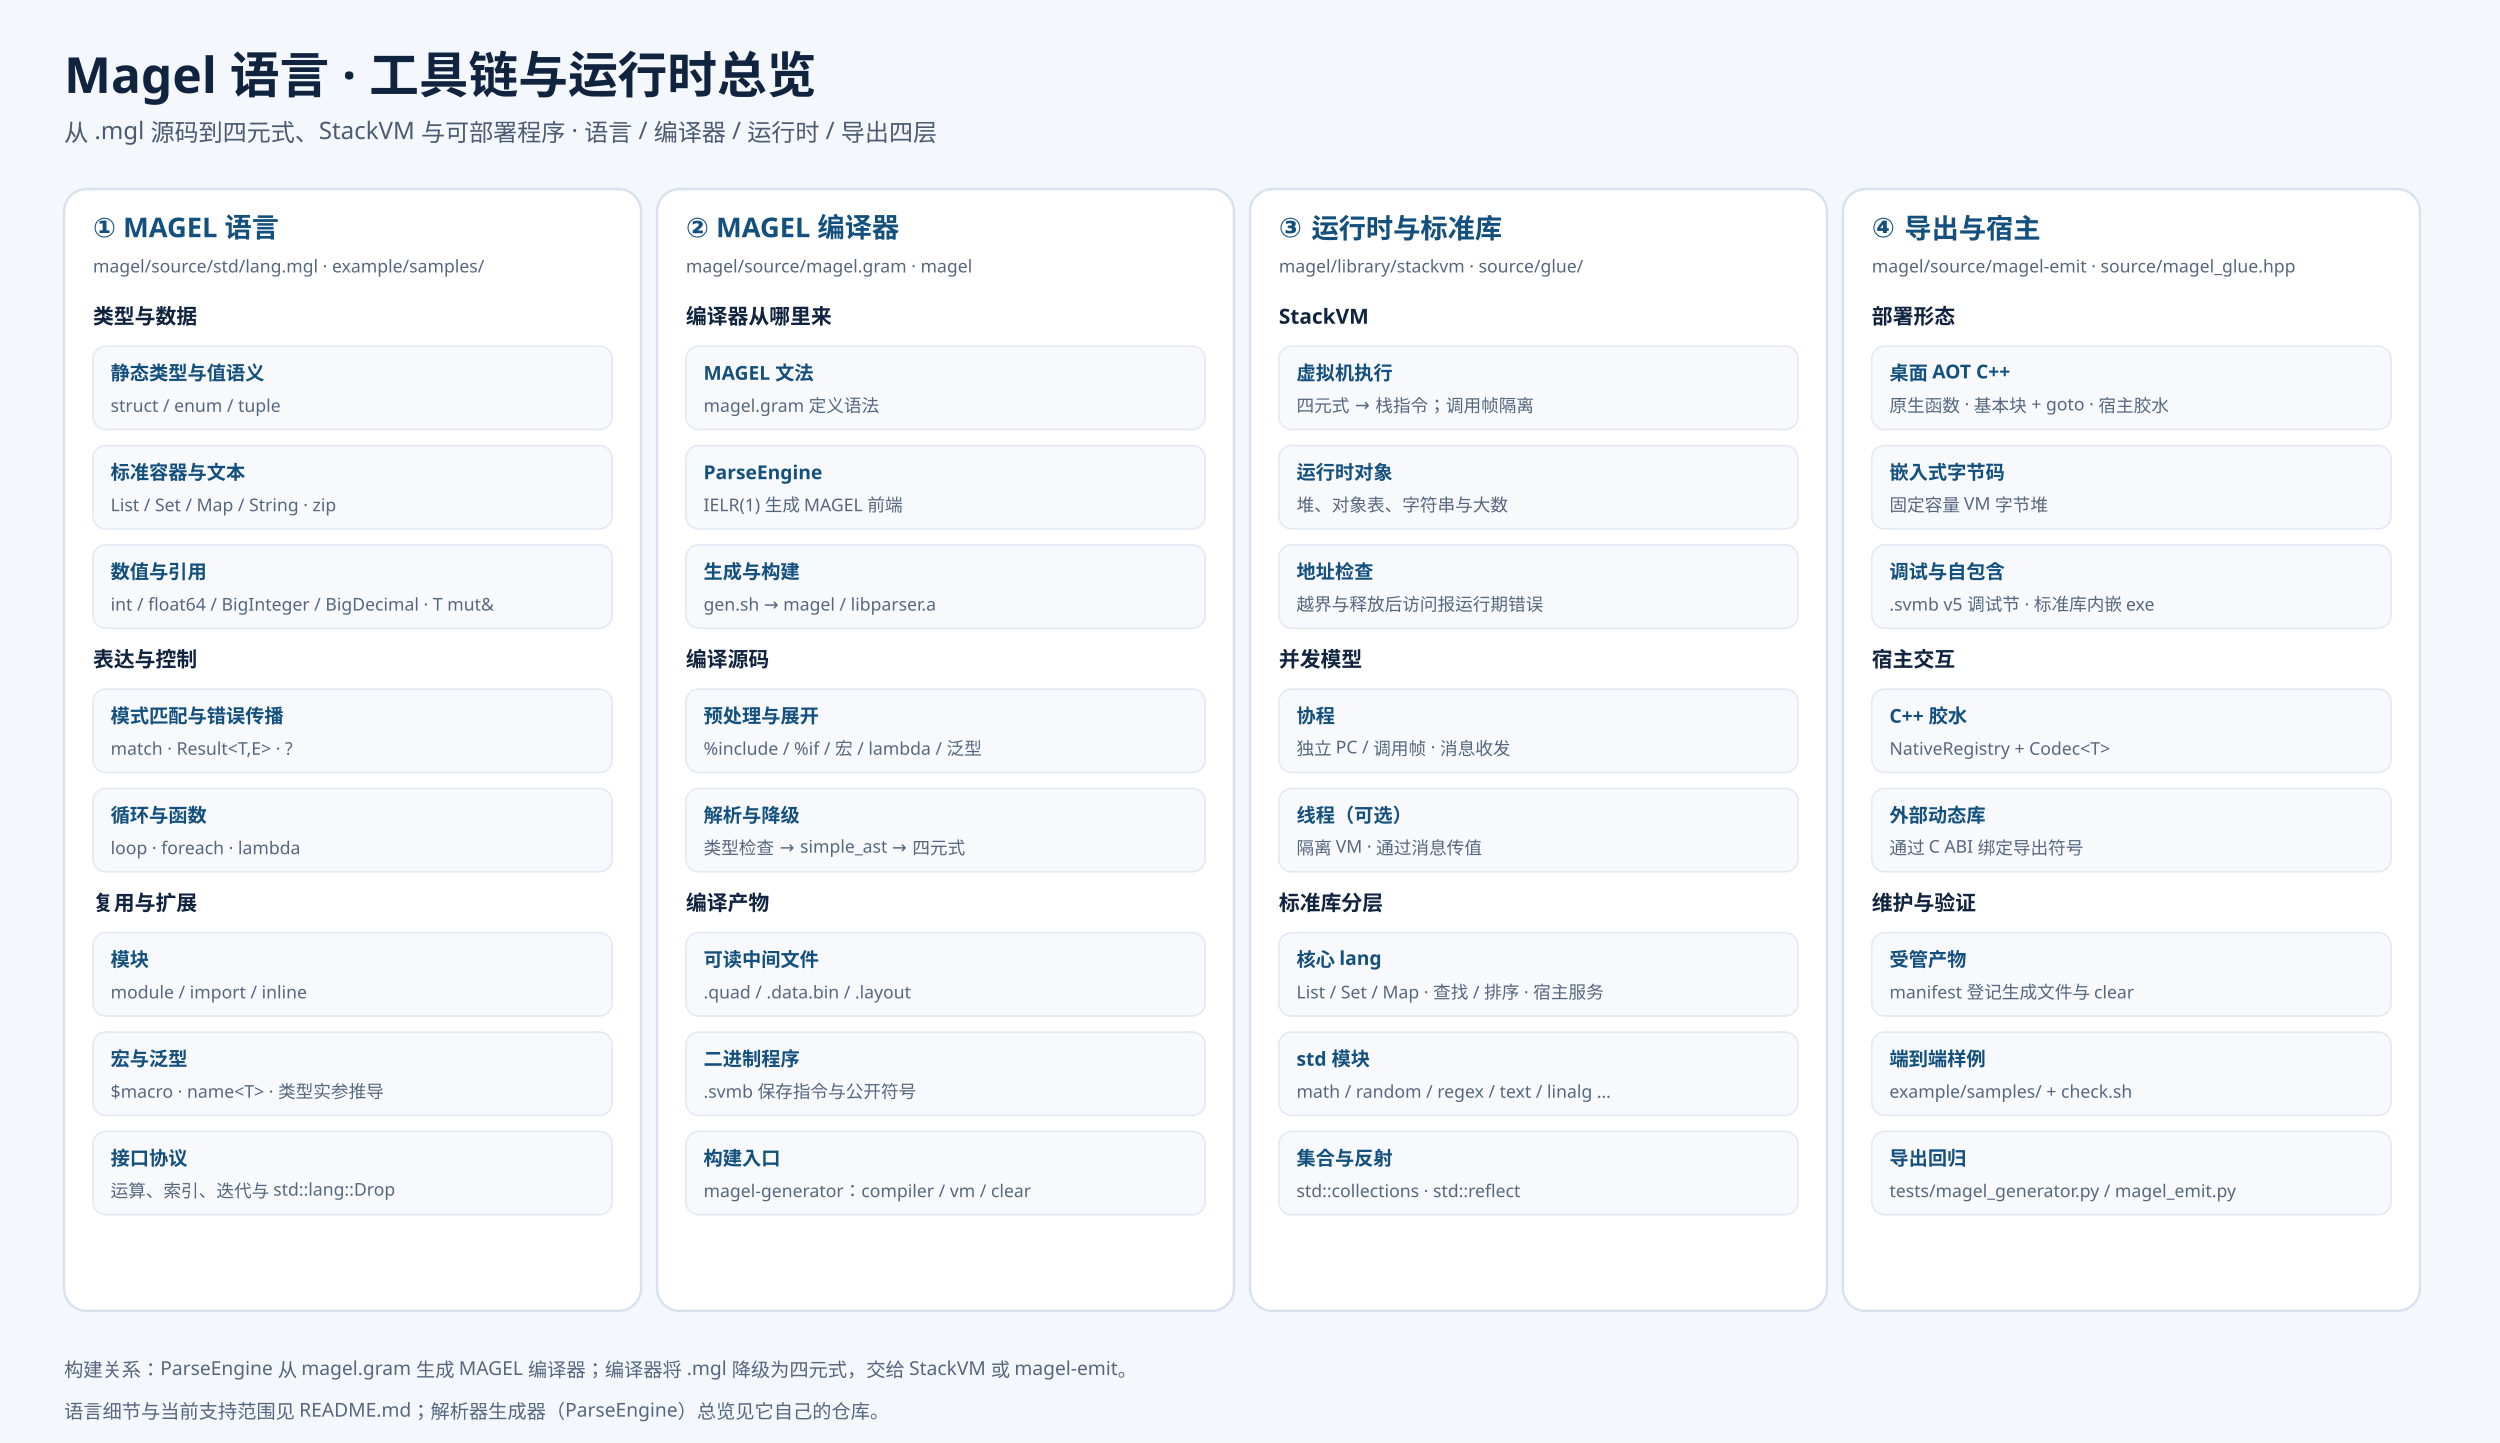
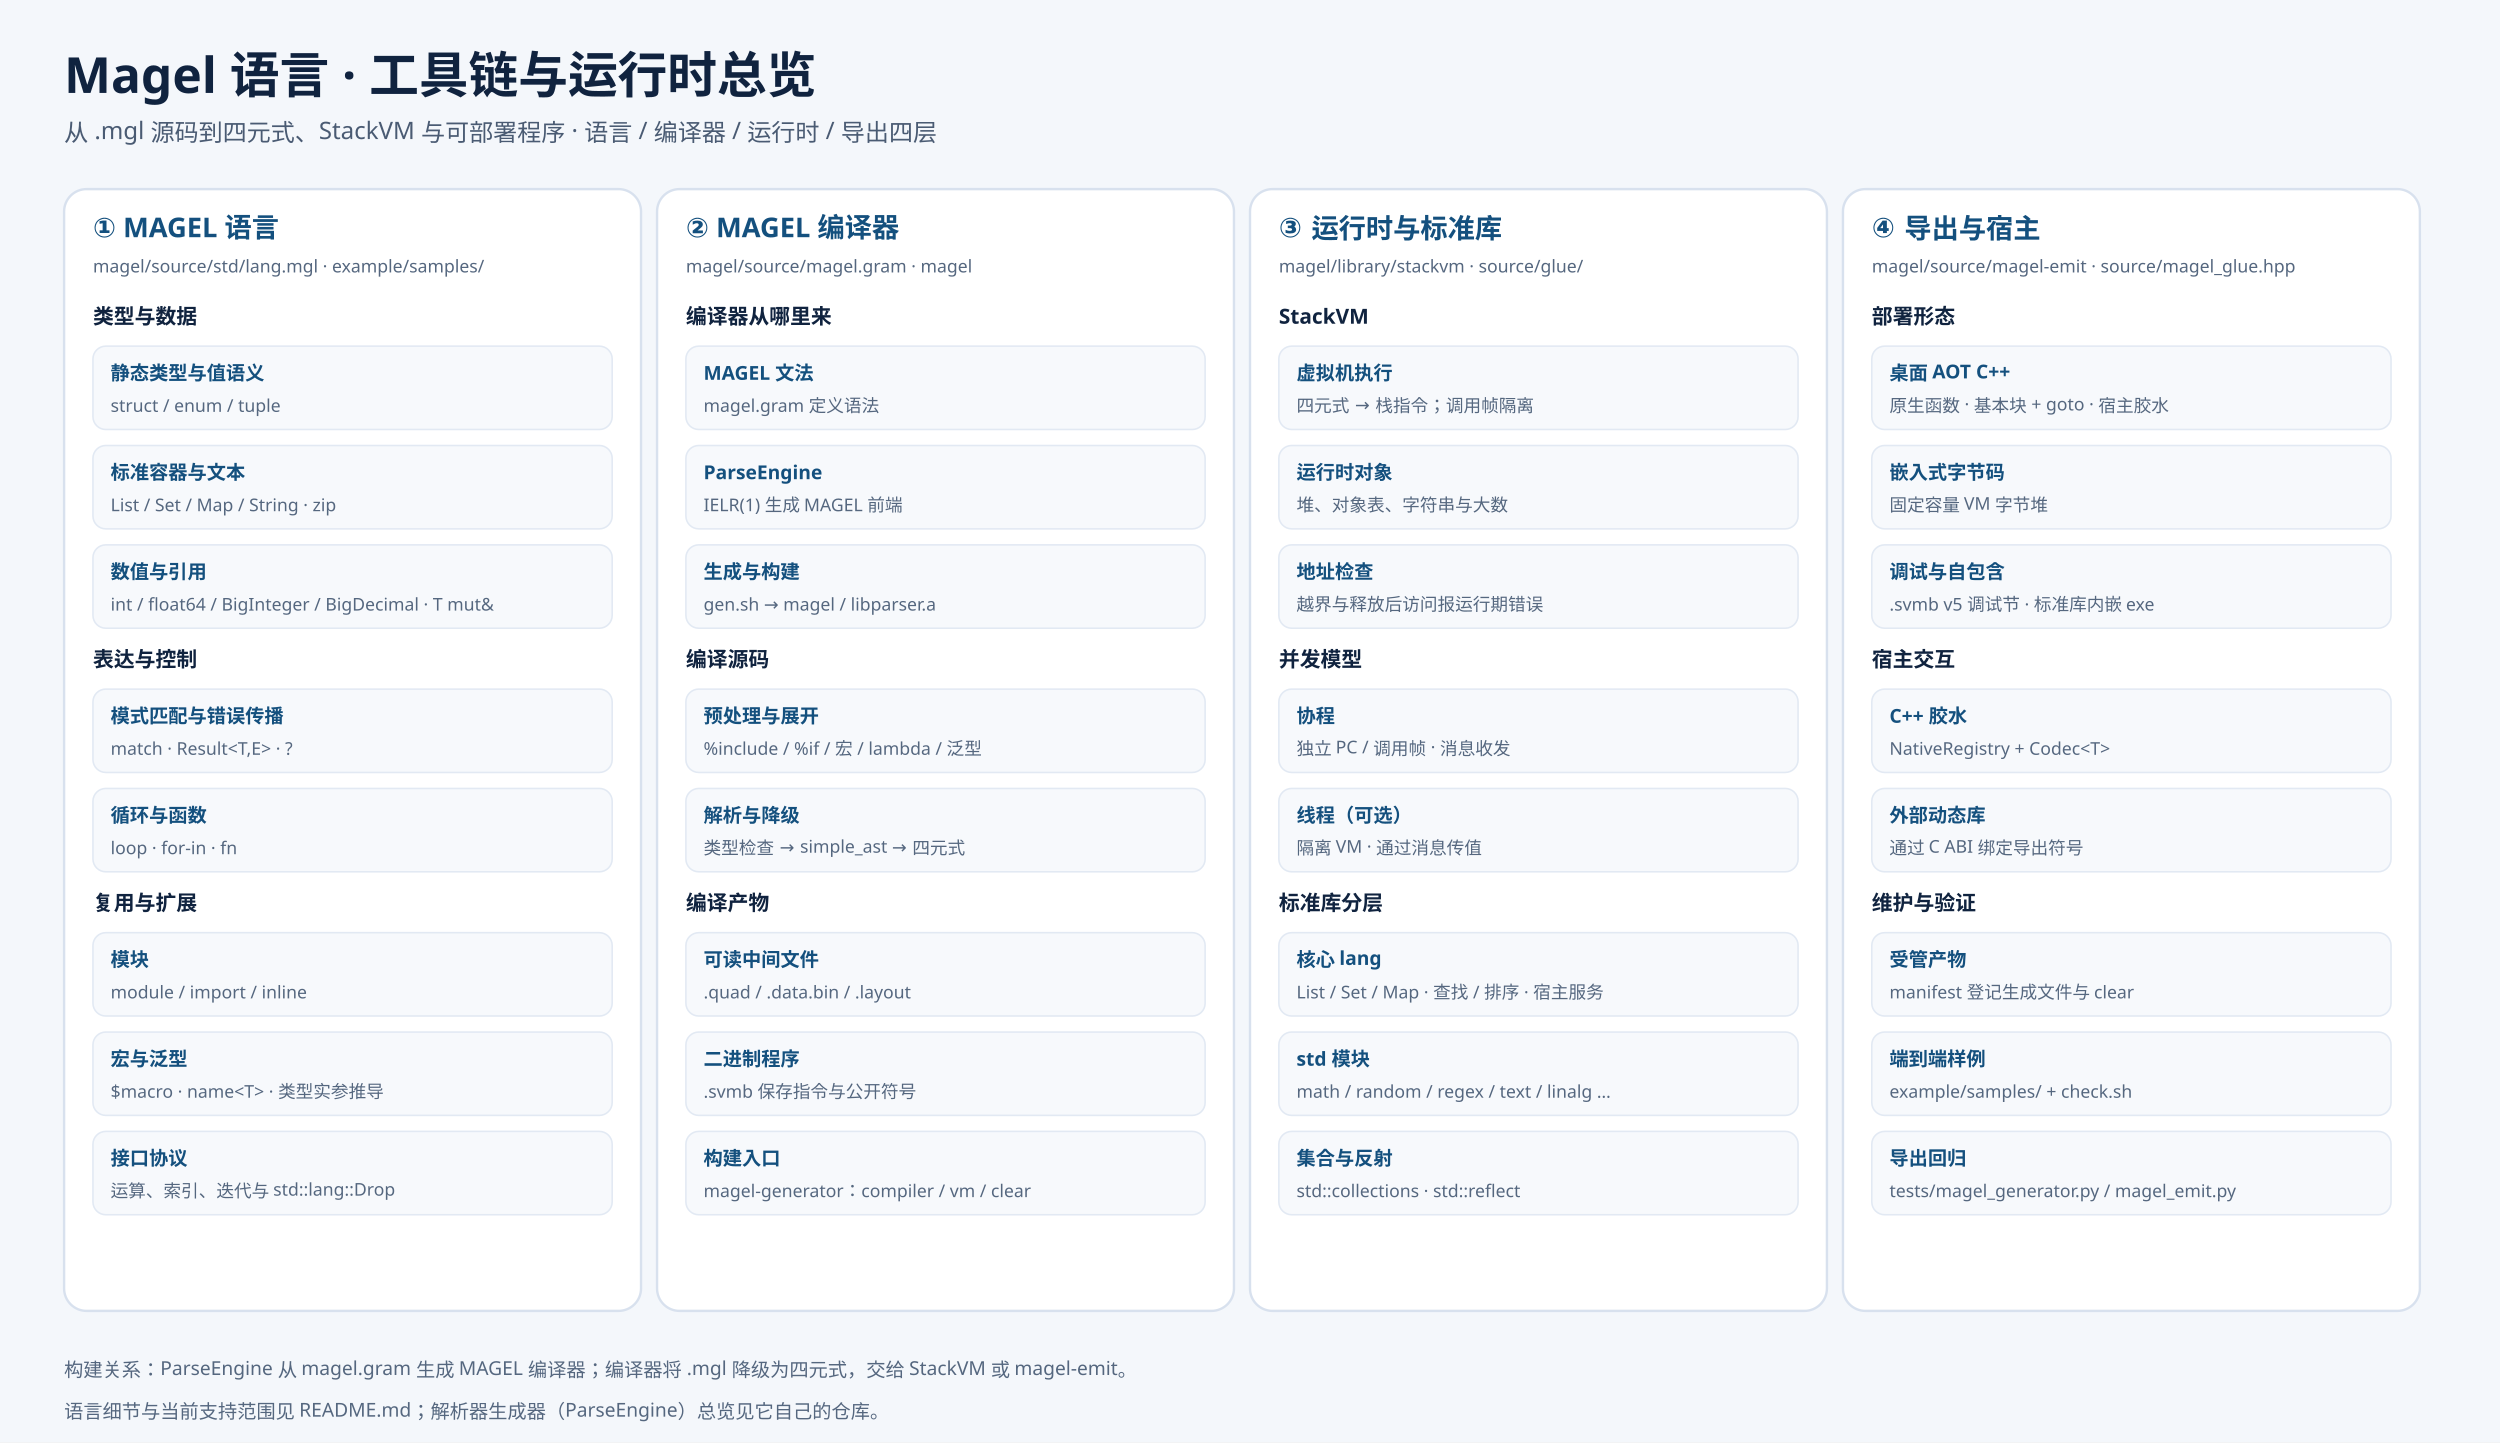
<svg xmlns="http://www.w3.org/2000/svg" width="1560" height="900" viewBox="0 0 1560 900">
  <rect width="1560" height="900" fill="#f4f7fb" />
  <text x="40" y="58" font-family="Microsoft YaHei, Segoe UI, Noto Sans SC, sans-serif" font-size="31" font-weight="700" fill="#10233f">Magel 语言 · 工具链与运行时总览</text>
  <text x="40" y="88" font-family="Microsoft YaHei, Segoe UI, Noto Sans SC, sans-serif" font-size="15" fill="#4a5b73">从 .mgl 源码到四元式、StackVM 与可部署程序 · 语言 / 编译器 / 运行时 / 导出四层</text>
  <rect x="40" y="118" width="360" height="700" rx="14" fill="#ffffff" stroke="#d8e1ee" stroke-width="1.5" />
  <text x="58" y="148" font-family="Microsoft YaHei, Segoe UI, Noto Sans SC, sans-serif" font-size="17" font-weight="700" fill="#14507e">① MAGEL 语言</text>
  <text x="58" y="170" font-family="Microsoft YaHei, Segoe UI, Noto Sans SC, sans-serif" font-size="11" fill="#55677f">magel/source/std/lang.mgl · example/samples/</text>
  <text x="58" y="202" font-family="Microsoft YaHei, Segoe UI, Noto Sans SC, sans-serif" font-size="13" font-weight="700" fill="#10233f">类型与数据</text>
  <rect x="58" y="216" width="324" height="52" rx="8" fill="#f7f9fc" stroke="#e2e9f3" stroke-width="1" />
  <text x="69" y="237" font-family="Microsoft YaHei, Segoe UI, Noto Sans SC, sans-serif" font-size="12" font-weight="700" fill="#14507e">静态类型与值语义</text>
  <text x="69" y="257" font-family="Microsoft YaHei, Segoe UI, Noto Sans SC, sans-serif" font-size="11" fill="#55677f">struct / enum / tuple</text>
  <rect x="58" y="278" width="324" height="52" rx="8" fill="#f7f9fc" stroke="#e2e9f3" stroke-width="1" />
  <text x="69" y="299" font-family="Microsoft YaHei, Segoe UI, Noto Sans SC, sans-serif" font-size="12" font-weight="700" fill="#14507e">标准容器与文本</text>
  <text x="69" y="319" font-family="Microsoft YaHei, Segoe UI, Noto Sans SC, sans-serif" font-size="11" fill="#55677f">List / Set / Map / String · zip</text>
  <rect x="58" y="340" width="324" height="52" rx="8" fill="#f7f9fc" stroke="#e2e9f3" stroke-width="1" />
  <text x="69" y="361" font-family="Microsoft YaHei, Segoe UI, Noto Sans SC, sans-serif" font-size="12" font-weight="700" fill="#14507e">数值与引用</text>
  <text x="69" y="381" font-family="Microsoft YaHei, Segoe UI, Noto Sans SC, sans-serif" font-size="11" fill="#55677f">int / float64 / BigInteger / BigDecimal · T mut&amp;</text>
  <text x="58" y="416" font-family="Microsoft YaHei, Segoe UI, Noto Sans SC, sans-serif" font-size="13" font-weight="700" fill="#10233f">表达与控制</text>
  <rect x="58" y="430" width="324" height="52" rx="8" fill="#f7f9fc" stroke="#e2e9f3" stroke-width="1" />
  <text x="69" y="451" font-family="Microsoft YaHei, Segoe UI, Noto Sans SC, sans-serif" font-size="12" font-weight="700" fill="#14507e">模式匹配与错误传播</text>
  <text x="69" y="471" font-family="Microsoft YaHei, Segoe UI, Noto Sans SC, sans-serif" font-size="11" fill="#55677f">match · Result&lt;T,E&gt; · ?</text>
  <rect x="58" y="492" width="324" height="52" rx="8" fill="#f7f9fc" stroke="#e2e9f3" stroke-width="1" />
  <text x="69" y="513" font-family="Microsoft YaHei, Segoe UI, Noto Sans SC, sans-serif" font-size="12" font-weight="700" fill="#14507e">循环与函数</text>
-   <text x="69" y="533" font-family="Microsoft YaHei, Segoe UI, Noto Sans SC, sans-serif" font-size="11" fill="#55677f">loop · foreach · lambda</text>
+   <text x="69" y="533" font-family="Microsoft YaHei, Segoe UI, Noto Sans SC, sans-serif" font-size="11" fill="#55677f">loop · for-in · fn</text>
  <text x="58" y="568" font-family="Microsoft YaHei, Segoe UI, Noto Sans SC, sans-serif" font-size="13" font-weight="700" fill="#10233f">复用与扩展</text>
  <rect x="58" y="582" width="324" height="52" rx="8" fill="#f7f9fc" stroke="#e2e9f3" stroke-width="1" />
  <text x="69" y="603" font-family="Microsoft YaHei, Segoe UI, Noto Sans SC, sans-serif" font-size="12" font-weight="700" fill="#14507e">模块</text>
  <text x="69" y="623" font-family="Microsoft YaHei, Segoe UI, Noto Sans SC, sans-serif" font-size="11" fill="#55677f">module / import / inline</text>
  <rect x="58" y="644" width="324" height="52" rx="8" fill="#f7f9fc" stroke="#e2e9f3" stroke-width="1" />
  <text x="69" y="665" font-family="Microsoft YaHei, Segoe UI, Noto Sans SC, sans-serif" font-size="12" font-weight="700" fill="#14507e">宏与泛型</text>
  <text x="69" y="685" font-family="Microsoft YaHei, Segoe UI, Noto Sans SC, sans-serif" font-size="11" fill="#55677f">$macro · name&lt;T&gt; · 类型实参推导</text>
  <rect x="58" y="706" width="324" height="52" rx="8" fill="#f7f9fc" stroke="#e2e9f3" stroke-width="1" />
  <text x="69" y="727" font-family="Microsoft YaHei, Segoe UI, Noto Sans SC, sans-serif" font-size="12" font-weight="700" fill="#14507e">接口协议</text>
  <text x="69" y="747" font-family="Microsoft YaHei, Segoe UI, Noto Sans SC, sans-serif" font-size="11" fill="#55677f">运算、索引、迭代与 std::lang::Drop</text>
  <rect x="410" y="118" width="360" height="700" rx="14" fill="#ffffff" stroke="#d8e1ee" stroke-width="1.5" />
  <text x="428" y="148" font-family="Microsoft YaHei, Segoe UI, Noto Sans SC, sans-serif" font-size="17" font-weight="700" fill="#14507e">② MAGEL 编译器</text>
  <text x="428" y="170" font-family="Microsoft YaHei, Segoe UI, Noto Sans SC, sans-serif" font-size="11" fill="#55677f">magel/source/magel.gram · magel</text>
  <text x="428" y="202" font-family="Microsoft YaHei, Segoe UI, Noto Sans SC, sans-serif" font-size="13" font-weight="700" fill="#10233f">编译器从哪里来</text>
  <rect x="428" y="216" width="324" height="52" rx="8" fill="#f7f9fc" stroke="#e2e9f3" stroke-width="1" />
  <text x="439" y="237" font-family="Microsoft YaHei, Segoe UI, Noto Sans SC, sans-serif" font-size="12" font-weight="700" fill="#14507e">MAGEL 文法</text>
  <text x="439" y="257" font-family="Microsoft YaHei, Segoe UI, Noto Sans SC, sans-serif" font-size="11" fill="#55677f">magel.gram 定义语法</text>
  <rect x="428" y="278" width="324" height="52" rx="8" fill="#f7f9fc" stroke="#e2e9f3" stroke-width="1" />
  <text x="439" y="299" font-family="Microsoft YaHei, Segoe UI, Noto Sans SC, sans-serif" font-size="12" font-weight="700" fill="#14507e">ParseEngine</text>
  <text x="439" y="319" font-family="Microsoft YaHei, Segoe UI, Noto Sans SC, sans-serif" font-size="11" fill="#55677f">IELR(1) 生成 MAGEL 前端</text>
  <rect x="428" y="340" width="324" height="52" rx="8" fill="#f7f9fc" stroke="#e2e9f3" stroke-width="1" />
  <text x="439" y="361" font-family="Microsoft YaHei, Segoe UI, Noto Sans SC, sans-serif" font-size="12" font-weight="700" fill="#14507e">生成与构建</text>
  <text x="439" y="381" font-family="Microsoft YaHei, Segoe UI, Noto Sans SC, sans-serif" font-size="11" fill="#55677f">gen.sh → magel / libparser.a</text>
  <text x="428" y="416" font-family="Microsoft YaHei, Segoe UI, Noto Sans SC, sans-serif" font-size="13" font-weight="700" fill="#10233f">编译源码</text>
  <rect x="428" y="430" width="324" height="52" rx="8" fill="#f7f9fc" stroke="#e2e9f3" stroke-width="1" />
  <text x="439" y="451" font-family="Microsoft YaHei, Segoe UI, Noto Sans SC, sans-serif" font-size="12" font-weight="700" fill="#14507e">预处理与展开</text>
  <text x="439" y="471" font-family="Microsoft YaHei, Segoe UI, Noto Sans SC, sans-serif" font-size="11" fill="#55677f">%include / %if / 宏 / lambda / 泛型</text>
  <rect x="428" y="492" width="324" height="52" rx="8" fill="#f7f9fc" stroke="#e2e9f3" stroke-width="1" />
  <text x="439" y="513" font-family="Microsoft YaHei, Segoe UI, Noto Sans SC, sans-serif" font-size="12" font-weight="700" fill="#14507e">解析与降级</text>
  <text x="439" y="533" font-family="Microsoft YaHei, Segoe UI, Noto Sans SC, sans-serif" font-size="11" fill="#55677f">类型检查 → simple_ast → 四元式</text>
  <text x="428" y="568" font-family="Microsoft YaHei, Segoe UI, Noto Sans SC, sans-serif" font-size="13" font-weight="700" fill="#10233f">编译产物</text>
  <rect x="428" y="582" width="324" height="52" rx="8" fill="#f7f9fc" stroke="#e2e9f3" stroke-width="1" />
  <text x="439" y="603" font-family="Microsoft YaHei, Segoe UI, Noto Sans SC, sans-serif" font-size="12" font-weight="700" fill="#14507e">可读中间文件</text>
  <text x="439" y="623" font-family="Microsoft YaHei, Segoe UI, Noto Sans SC, sans-serif" font-size="11" fill="#55677f">.quad / .data.bin / .layout</text>
  <rect x="428" y="644" width="324" height="52" rx="8" fill="#f7f9fc" stroke="#e2e9f3" stroke-width="1" />
  <text x="439" y="665" font-family="Microsoft YaHei, Segoe UI, Noto Sans SC, sans-serif" font-size="12" font-weight="700" fill="#14507e">二进制程序</text>
  <text x="439" y="685" font-family="Microsoft YaHei, Segoe UI, Noto Sans SC, sans-serif" font-size="11" fill="#55677f">.svmb 保存指令与公开符号</text>
  <rect x="428" y="706" width="324" height="52" rx="8" fill="#f7f9fc" stroke="#e2e9f3" stroke-width="1" />
  <text x="439" y="727" font-family="Microsoft YaHei, Segoe UI, Noto Sans SC, sans-serif" font-size="12" font-weight="700" fill="#14507e">构建入口</text>
  <text x="439" y="747" font-family="Microsoft YaHei, Segoe UI, Noto Sans SC, sans-serif" font-size="11" fill="#55677f">magel-generator：compiler / vm / clear</text>
  <rect x="780" y="118" width="360" height="700" rx="14" fill="#ffffff" stroke="#d8e1ee" stroke-width="1.5" />
  <text x="798" y="148" font-family="Microsoft YaHei, Segoe UI, Noto Sans SC, sans-serif" font-size="17" font-weight="700" fill="#14507e">③ 运行时与标准库</text>
  <text x="798" y="170" font-family="Microsoft YaHei, Segoe UI, Noto Sans SC, sans-serif" font-size="11" fill="#55677f">magel/library/stackvm · source/glue/</text>
  <text x="798" y="202" font-family="Microsoft YaHei, Segoe UI, Noto Sans SC, sans-serif" font-size="13" font-weight="700" fill="#10233f">StackVM</text>
  <rect x="798" y="216" width="324" height="52" rx="8" fill="#f7f9fc" stroke="#e2e9f3" stroke-width="1" />
  <text x="809" y="237" font-family="Microsoft YaHei, Segoe UI, Noto Sans SC, sans-serif" font-size="12" font-weight="700" fill="#14507e">虚拟机执行</text>
  <text x="809" y="257" font-family="Microsoft YaHei, Segoe UI, Noto Sans SC, sans-serif" font-size="11" fill="#55677f">四元式 → 栈指令；调用帧隔离</text>
  <rect x="798" y="278" width="324" height="52" rx="8" fill="#f7f9fc" stroke="#e2e9f3" stroke-width="1" />
  <text x="809" y="299" font-family="Microsoft YaHei, Segoe UI, Noto Sans SC, sans-serif" font-size="12" font-weight="700" fill="#14507e">运行时对象</text>
  <text x="809" y="319" font-family="Microsoft YaHei, Segoe UI, Noto Sans SC, sans-serif" font-size="11" fill="#55677f">堆、对象表、字符串与大数</text>
  <rect x="798" y="340" width="324" height="52" rx="8" fill="#f7f9fc" stroke="#e2e9f3" stroke-width="1" />
  <text x="809" y="361" font-family="Microsoft YaHei, Segoe UI, Noto Sans SC, sans-serif" font-size="12" font-weight="700" fill="#14507e">地址检查</text>
  <text x="809" y="381" font-family="Microsoft YaHei, Segoe UI, Noto Sans SC, sans-serif" font-size="11" fill="#55677f">越界与释放后访问报运行期错误</text>
  <text x="798" y="416" font-family="Microsoft YaHei, Segoe UI, Noto Sans SC, sans-serif" font-size="13" font-weight="700" fill="#10233f">并发模型</text>
  <rect x="798" y="430" width="324" height="52" rx="8" fill="#f7f9fc" stroke="#e2e9f3" stroke-width="1" />
  <text x="809" y="451" font-family="Microsoft YaHei, Segoe UI, Noto Sans SC, sans-serif" font-size="12" font-weight="700" fill="#14507e">协程</text>
  <text x="809" y="471" font-family="Microsoft YaHei, Segoe UI, Noto Sans SC, sans-serif" font-size="11" fill="#55677f">独立 PC / 调用帧 · 消息收发</text>
  <rect x="798" y="492" width="324" height="52" rx="8" fill="#f7f9fc" stroke="#e2e9f3" stroke-width="1" />
  <text x="809" y="513" font-family="Microsoft YaHei, Segoe UI, Noto Sans SC, sans-serif" font-size="12" font-weight="700" fill="#14507e">线程（可选）</text>
  <text x="809" y="533" font-family="Microsoft YaHei, Segoe UI, Noto Sans SC, sans-serif" font-size="11" fill="#55677f">隔离 VM · 通过消息传值</text>
  <text x="798" y="568" font-family="Microsoft YaHei, Segoe UI, Noto Sans SC, sans-serif" font-size="13" font-weight="700" fill="#10233f">标准库分层</text>
  <rect x="798" y="582" width="324" height="52" rx="8" fill="#f7f9fc" stroke="#e2e9f3" stroke-width="1" />
  <text x="809" y="603" font-family="Microsoft YaHei, Segoe UI, Noto Sans SC, sans-serif" font-size="12" font-weight="700" fill="#14507e">核心 lang</text>
  <text x="809" y="623" font-family="Microsoft YaHei, Segoe UI, Noto Sans SC, sans-serif" font-size="11" fill="#55677f">List / Set / Map · 查找 / 排序 · 宿主服务</text>
  <rect x="798" y="644" width="324" height="52" rx="8" fill="#f7f9fc" stroke="#e2e9f3" stroke-width="1" />
  <text x="809" y="665" font-family="Microsoft YaHei, Segoe UI, Noto Sans SC, sans-serif" font-size="12" font-weight="700" fill="#14507e">std 模块</text>
  <text x="809" y="685" font-family="Microsoft YaHei, Segoe UI, Noto Sans SC, sans-serif" font-size="11" fill="#55677f">math / random / regex / text / linalg …</text>
  <rect x="798" y="706" width="324" height="52" rx="8" fill="#f7f9fc" stroke="#e2e9f3" stroke-width="1" />
  <text x="809" y="727" font-family="Microsoft YaHei, Segoe UI, Noto Sans SC, sans-serif" font-size="12" font-weight="700" fill="#14507e">集合与反射</text>
  <text x="809" y="747" font-family="Microsoft YaHei, Segoe UI, Noto Sans SC, sans-serif" font-size="11" fill="#55677f">std::collections · std::reflect</text>
  <rect x="1150" y="118" width="360" height="700" rx="14" fill="#ffffff" stroke="#d8e1ee" stroke-width="1.5" />
  <text x="1168" y="148" font-family="Microsoft YaHei, Segoe UI, Noto Sans SC, sans-serif" font-size="17" font-weight="700" fill="#14507e">④ 导出与宿主</text>
  <text x="1168" y="170" font-family="Microsoft YaHei, Segoe UI, Noto Sans SC, sans-serif" font-size="11" fill="#55677f">magel/source/magel-emit · source/magel_glue.hpp</text>
  <text x="1168" y="202" font-family="Microsoft YaHei, Segoe UI, Noto Sans SC, sans-serif" font-size="13" font-weight="700" fill="#10233f">部署形态</text>
  <rect x="1168" y="216" width="324" height="52" rx="8" fill="#f7f9fc" stroke="#e2e9f3" stroke-width="1" />
  <text x="1179" y="237" font-family="Microsoft YaHei, Segoe UI, Noto Sans SC, sans-serif" font-size="12" font-weight="700" fill="#14507e">桌面 AOT C++</text>
  <text x="1179" y="257" font-family="Microsoft YaHei, Segoe UI, Noto Sans SC, sans-serif" font-size="11" fill="#55677f">原生函数 · 基本块 + goto · 宿主胶水</text>
  <rect x="1168" y="278" width="324" height="52" rx="8" fill="#f7f9fc" stroke="#e2e9f3" stroke-width="1" />
  <text x="1179" y="299" font-family="Microsoft YaHei, Segoe UI, Noto Sans SC, sans-serif" font-size="12" font-weight="700" fill="#14507e">嵌入式字节码</text>
  <text x="1179" y="319" font-family="Microsoft YaHei, Segoe UI, Noto Sans SC, sans-serif" font-size="11" fill="#55677f">固定容量 VM 字节堆</text>
  <rect x="1168" y="340" width="324" height="52" rx="8" fill="#f7f9fc" stroke="#e2e9f3" stroke-width="1" />
  <text x="1179" y="361" font-family="Microsoft YaHei, Segoe UI, Noto Sans SC, sans-serif" font-size="12" font-weight="700" fill="#14507e">调试与自包含</text>
  <text x="1179" y="381" font-family="Microsoft YaHei, Segoe UI, Noto Sans SC, sans-serif" font-size="11" fill="#55677f">.svmb v5 调试节 · 标准库内嵌 exe</text>
  <text x="1168" y="416" font-family="Microsoft YaHei, Segoe UI, Noto Sans SC, sans-serif" font-size="13" font-weight="700" fill="#10233f">宿主交互</text>
  <rect x="1168" y="430" width="324" height="52" rx="8" fill="#f7f9fc" stroke="#e2e9f3" stroke-width="1" />
  <text x="1179" y="451" font-family="Microsoft YaHei, Segoe UI, Noto Sans SC, sans-serif" font-size="12" font-weight="700" fill="#14507e">C++ 胶水</text>
  <text x="1179" y="471" font-family="Microsoft YaHei, Segoe UI, Noto Sans SC, sans-serif" font-size="11" fill="#55677f">NativeRegistry + Codec&lt;T&gt;</text>
  <rect x="1168" y="492" width="324" height="52" rx="8" fill="#f7f9fc" stroke="#e2e9f3" stroke-width="1" />
  <text x="1179" y="513" font-family="Microsoft YaHei, Segoe UI, Noto Sans SC, sans-serif" font-size="12" font-weight="700" fill="#14507e">外部动态库</text>
  <text x="1179" y="533" font-family="Microsoft YaHei, Segoe UI, Noto Sans SC, sans-serif" font-size="11" fill="#55677f">通过 C ABI 绑定导出符号</text>
  <text x="1168" y="568" font-family="Microsoft YaHei, Segoe UI, Noto Sans SC, sans-serif" font-size="13" font-weight="700" fill="#10233f">维护与验证</text>
  <rect x="1168" y="582" width="324" height="52" rx="8" fill="#f7f9fc" stroke="#e2e9f3" stroke-width="1" />
  <text x="1179" y="603" font-family="Microsoft YaHei, Segoe UI, Noto Sans SC, sans-serif" font-size="12" font-weight="700" fill="#14507e">受管产物</text>
  <text x="1179" y="623" font-family="Microsoft YaHei, Segoe UI, Noto Sans SC, sans-serif" font-size="11" fill="#55677f">manifest 登记生成文件与 clear</text>
  <rect x="1168" y="644" width="324" height="52" rx="8" fill="#f7f9fc" stroke="#e2e9f3" stroke-width="1" />
  <text x="1179" y="665" font-family="Microsoft YaHei, Segoe UI, Noto Sans SC, sans-serif" font-size="12" font-weight="700" fill="#14507e">端到端样例</text>
  <text x="1179" y="685" font-family="Microsoft YaHei, Segoe UI, Noto Sans SC, sans-serif" font-size="11" fill="#55677f">example/samples/ + check.sh</text>
  <rect x="1168" y="706" width="324" height="52" rx="8" fill="#f7f9fc" stroke="#e2e9f3" stroke-width="1" />
  <text x="1179" y="727" font-family="Microsoft YaHei, Segoe UI, Noto Sans SC, sans-serif" font-size="12" font-weight="700" fill="#14507e">导出回归</text>
  <text x="1179" y="747" font-family="Microsoft YaHei, Segoe UI, Noto Sans SC, sans-serif" font-size="11" fill="#55677f">tests/magel_generator.py / magel_emit.py</text>
  <text x="40" y="859" font-family="Microsoft YaHei, Segoe UI, Noto Sans SC, sans-serif" font-size="12" fill="#55677f">构建关系：ParseEngine 从 magel.gram 生成 MAGEL 编译器；编译器将 .mgl 降级为四元式，交给 StackVM 或 magel-emit。</text>
  <text x="40" y="885" font-family="Microsoft YaHei, Segoe UI, Noto Sans SC, sans-serif" font-size="12" fill="#55677f">语言细节与当前支持范围见 README.md；解析器生成器（ParseEngine）总览见它自己的仓库。</text>
</svg>
